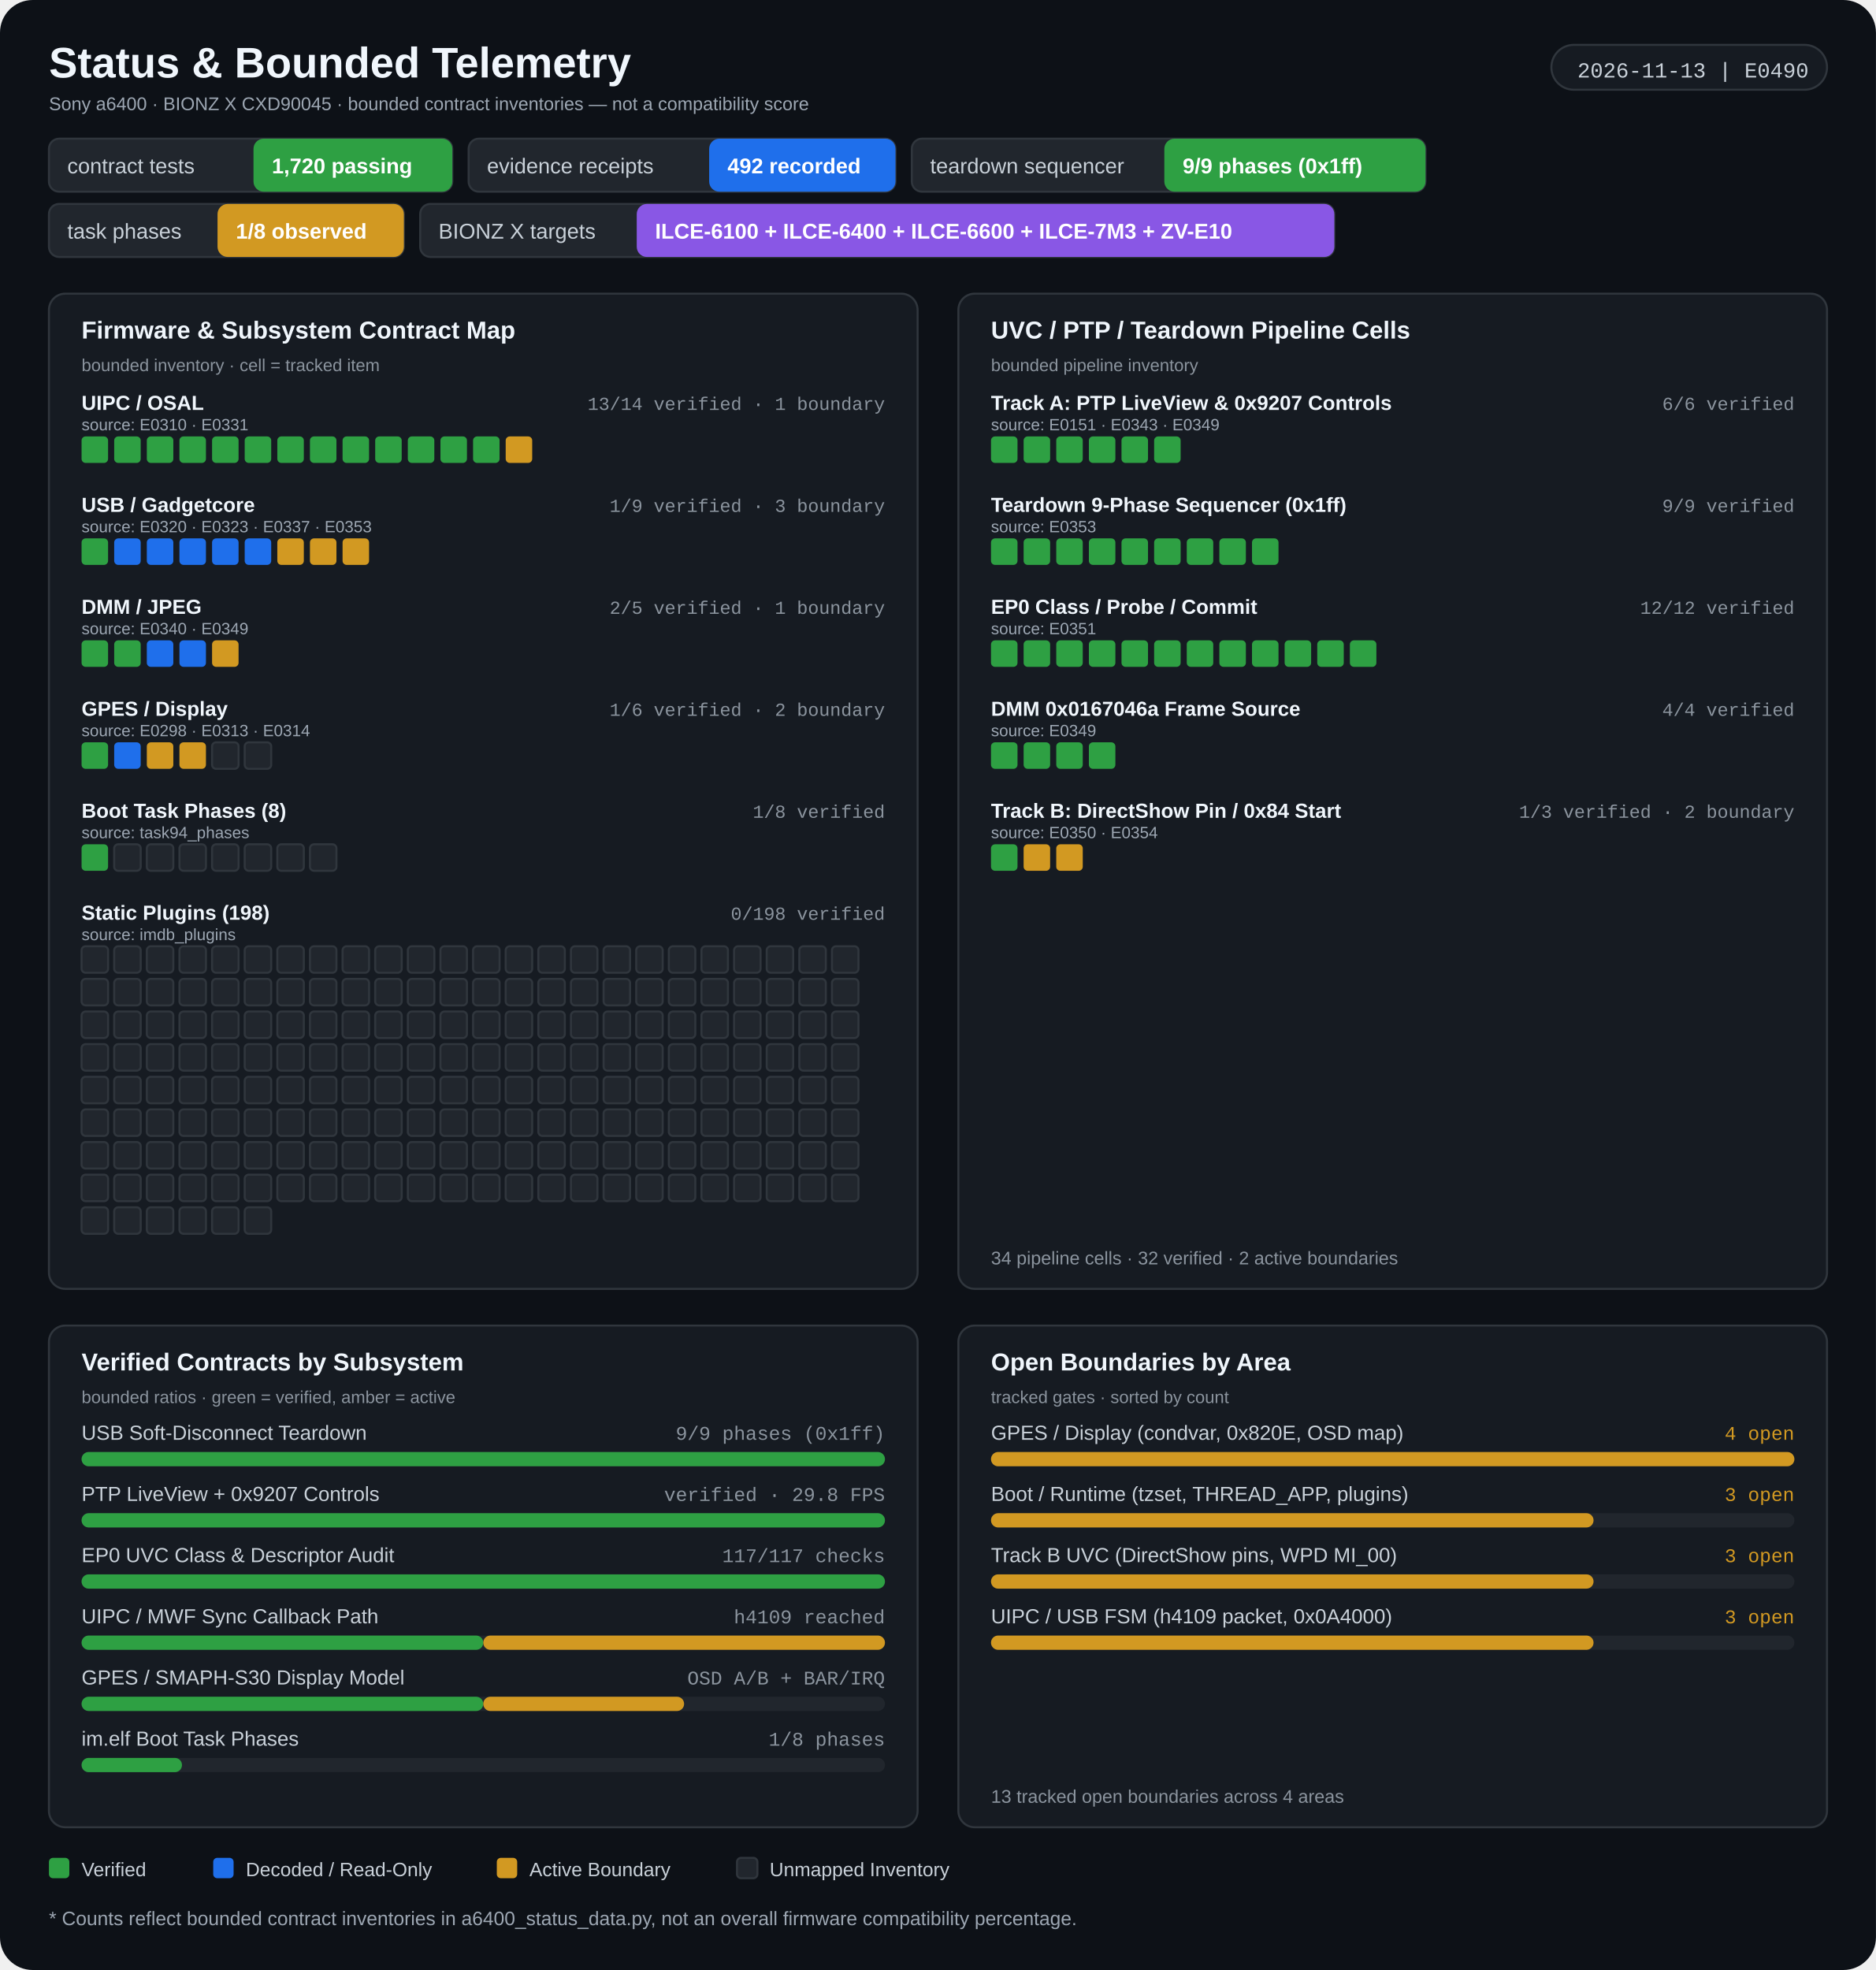
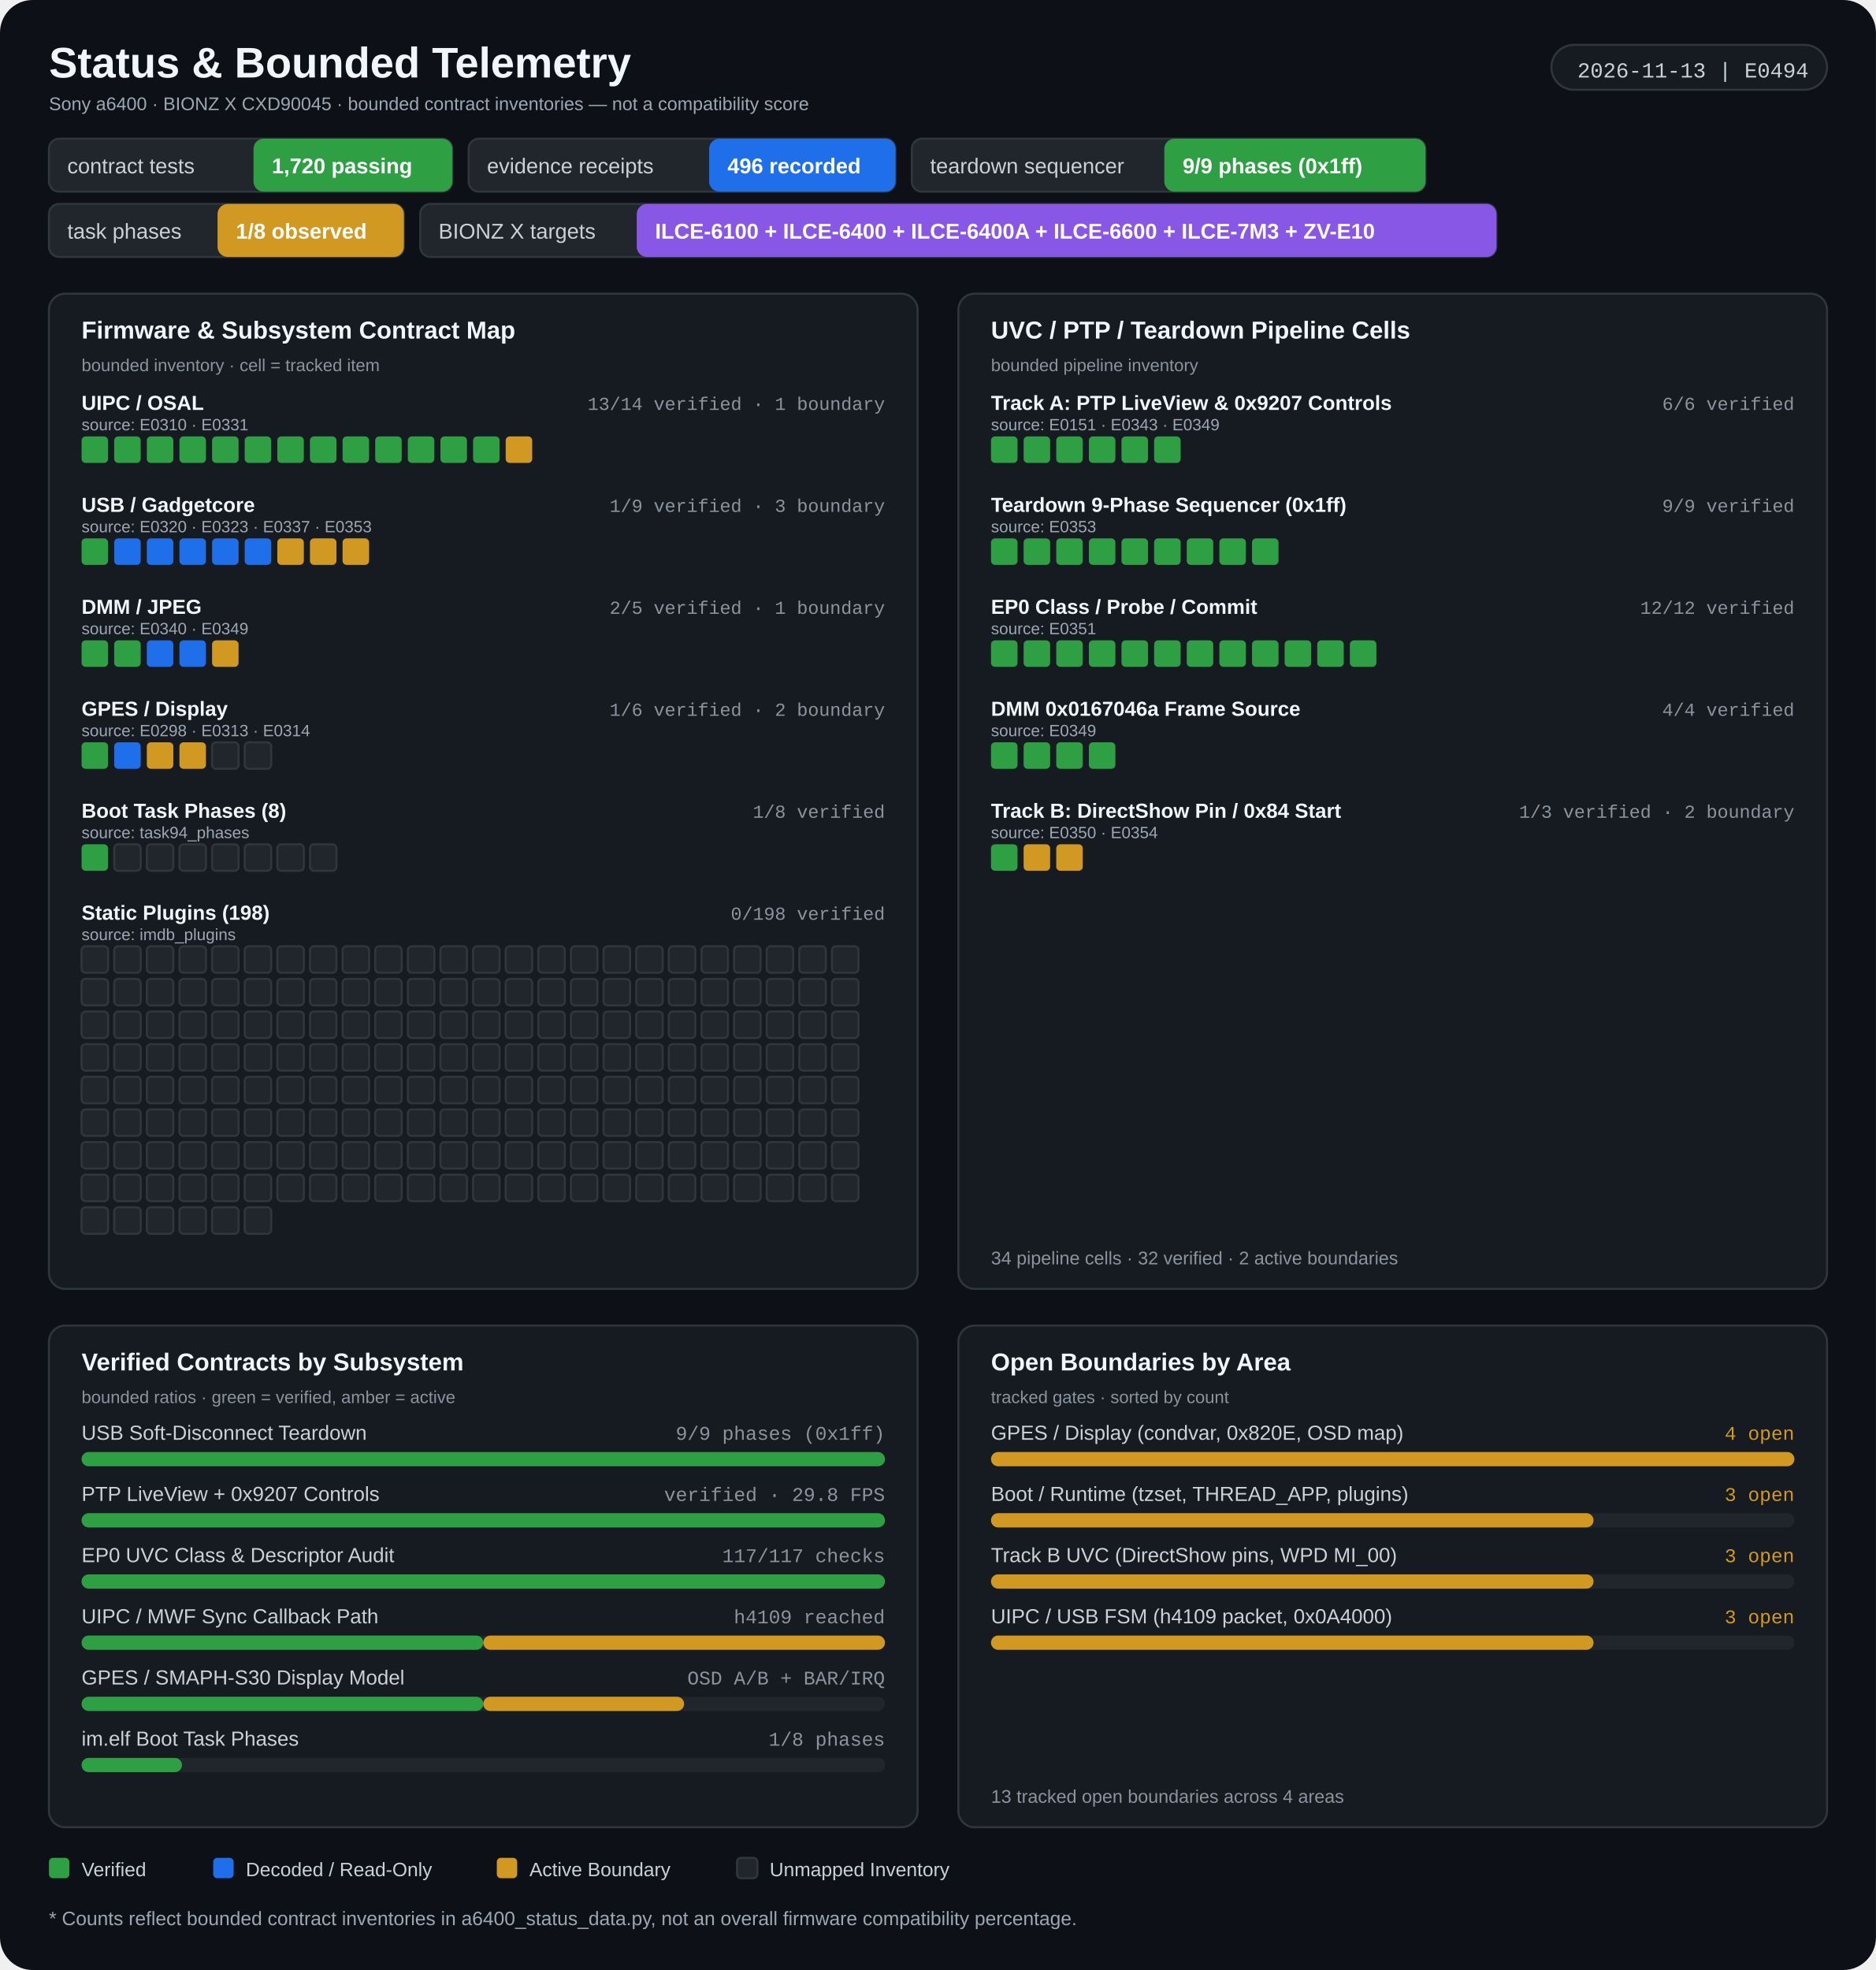
<svg xmlns="http://www.w3.org/2000/svg" width="920" height="966" viewBox="0 0 920 966" role="img" aria-labelledby="title desc">
  <rect width="920" height="966" rx="16" fill="#0d1117" />
  <g>
    <text x="24" y="38" fill="#f0f6fc" font-size="21" font-weight="700" font-family="Segoe UI, Arial, sans-serif" text-anchor="start">Status &amp; Bounded Telemetry</text>
    <text x="24" y="54" fill="#9da7b3" font-size="9" font-weight="400" font-family="Segoe UI, Arial, sans-serif" text-anchor="start">Sony a6400 · BIONZ X CXD90045 · bounded contract inventories — not a compatibility score</text>
    <rect x="760.82" y="22" width="135.18" height="22" rx="11" fill="#161b22" stroke="#30363d" stroke-width="1" />
-     <text x="887" y="38" fill="#c9d1d9" font-size="10.5" font-weight="400" font-family="Consolas, 'Courier New', monospace" text-anchor="end">2026-11-13 | E0490</text>
+     <text x="887" y="38" fill="#c9d1d9" font-size="10.5" font-weight="400" font-family="Consolas, 'Courier New', monospace" text-anchor="end">2026-11-13 | E0494</text>
    <rect x="24" y="68" width="197.818" height="26" rx="5" fill="#21262d" stroke="#30363d" stroke-width="1" />
    <rect x="124.32" y="68" width="97.498" height="26" rx="5" fill="#2ea043" />
    <text x="33" y="85" fill="#c9d1d9" font-size="10.5" font-weight="400" font-family="Segoe UI, Arial, sans-serif" text-anchor="start">contract tests</text>
    <text x="133.32" y="85" fill="#ffffff" font-size="10.5" font-weight="700" font-family="Segoe UI, Arial, sans-serif" text-anchor="start">1,720 passing</text>
    <rect x="229.818" y="68" width="209.342" height="26" rx="5" fill="#21262d" stroke="#30363d" stroke-width="1" />
    <rect x="347.778" y="68" width="91.382" height="26" rx="5" fill="#1f6feb" />
    <text x="238.818" y="85" fill="#c9d1d9" font-size="10.5" font-weight="400" font-family="Segoe UI, Arial, sans-serif" text-anchor="start">evidence receipts</text>
-     <text x="356.778" y="85" fill="#ffffff" font-size="10.5" font-weight="700" font-family="Segoe UI, Arial, sans-serif" text-anchor="start">492 recorded</text>
+     <text x="356.778" y="85" fill="#ffffff" font-size="10.5" font-weight="700" font-family="Segoe UI, Arial, sans-serif" text-anchor="start">496 recorded</text>
    <rect x="447.16" y="68" width="251.914" height="26" rx="5" fill="#21262d" stroke="#30363d" stroke-width="1" />
    <rect x="571" y="68" width="128.074" height="26" rx="5" fill="#2ea043" />
    <text x="456.16" y="85" fill="#c9d1d9" font-size="10.5" font-weight="400" font-family="Segoe UI, Arial, sans-serif" text-anchor="start">teardown sequencer</text>
    <text x="580" y="85" fill="#ffffff" font-size="10.5" font-weight="700" font-family="Segoe UI, Arial, sans-serif" text-anchor="start">9/9 phases (0x1ff)</text>
    <rect x="24" y="100" width="174.062" height="26" rx="5" fill="#21262d" stroke="#30363d" stroke-width="1" />
    <rect x="106.68" y="100" width="91.382" height="26" rx="5" fill="#d29922" />
    <text x="33" y="117" fill="#c9d1d9" font-size="10.5" font-weight="400" font-family="Segoe UI, Arial, sans-serif" text-anchor="start">task phases</text>
    <text x="115.68" y="117" fill="#ffffff" font-size="10.5" font-weight="700" font-family="Segoe UI, Arial, sans-serif" text-anchor="start">1/8 observed</text>
-     <rect x="206.062" y="100" width="448.306" height="26" rx="5" fill="#21262d" stroke="#30363d" stroke-width="1" />
-     <rect x="312.262" y="100" width="342.106" height="26" rx="5" fill="#8957e5" />
+     <rect x="206.062" y="100" width="527.803" height="26" rx="5" fill="#21262d" stroke="#30363d" stroke-width="1" />
+     <rect x="312.262" y="100" width="421.603" height="26" rx="5" fill="#8957e5" />
    <text x="215.062" y="117" fill="#c9d1d9" font-size="10.5" font-weight="400" font-family="Segoe UI, Arial, sans-serif" text-anchor="start">BIONZ X targets</text>
-     <text x="321.262" y="117" fill="#ffffff" font-size="10.5" font-weight="700" font-family="Segoe UI, Arial, sans-serif" text-anchor="start">ILCE-6100 + ILCE-6400 + ILCE-6600 + ILCE-7M3 + ZV-E10</text>
+     <text x="321.262" y="117" fill="#ffffff" font-size="10.5" font-weight="700" font-family="Segoe UI, Arial, sans-serif" text-anchor="start">ILCE-6100 + ILCE-6400 + ILCE-6400A + ILCE-6600 + ILCE-7M3 + ZV-E10</text>
    <rect x="24" y="144" width="426" height="488" rx="8" fill="#161b22" stroke="#30363d" stroke-width="1" />
    <rect x="470" y="144" width="426" height="488" rx="8" fill="#161b22" stroke="#30363d" stroke-width="1" />
    <text x="40" y="166" fill="#f0f6fc" font-size="12" font-weight="700" font-family="Segoe UI, Arial, sans-serif" text-anchor="start">Firmware &amp; Subsystem Contract Map</text>
    <text x="40" y="182" fill="#8b949e" font-size="8.5" font-weight="400" font-family="Segoe UI, Arial, sans-serif" text-anchor="start">bounded inventory · cell = tracked item</text>
    <text x="486" y="166" fill="#f0f6fc" font-size="12" font-weight="700" font-family="Segoe UI, Arial, sans-serif" text-anchor="start">UVC / PTP / Teardown Pipeline Cells</text>
    <text x="486" y="182" fill="#8b949e" font-size="8.5" font-weight="400" font-family="Segoe UI, Arial, sans-serif" text-anchor="start">bounded pipeline inventory</text>
    <text x="40" y="201" fill="#f0f6fc" font-size="10" font-weight="600" font-family="Segoe UI, Arial, sans-serif" text-anchor="start">UIPC / OSAL</text>
    <text x="434" y="201" fill="#8b949e" font-size="9" font-weight="400" font-family="Consolas, 'Courier New', monospace" text-anchor="end">13/14 verified · 1 boundary</text>
    <text x="40" y="211" fill="#9da7b3" font-size="8" font-weight="400" font-family="Segoe UI, Arial, sans-serif" text-anchor="start">source: E0310 · E0331</text>
    <rect x="40" y="214" width="13" height="13" rx="2" fill="#2ea043" />
    <rect x="56" y="214" width="13" height="13" rx="2" fill="#2ea043" />
    <rect x="72" y="214" width="13" height="13" rx="2" fill="#2ea043" />
    <rect x="88" y="214" width="13" height="13" rx="2" fill="#2ea043" />
    <rect x="104" y="214" width="13" height="13" rx="2" fill="#2ea043" />
    <rect x="120" y="214" width="13" height="13" rx="2" fill="#2ea043" />
    <rect x="136" y="214" width="13" height="13" rx="2" fill="#2ea043" />
    <rect x="152" y="214" width="13" height="13" rx="2" fill="#2ea043" />
    <rect x="168" y="214" width="13" height="13" rx="2" fill="#2ea043" />
    <rect x="184" y="214" width="13" height="13" rx="2" fill="#2ea043" />
    <rect x="200" y="214" width="13" height="13" rx="2" fill="#2ea043" />
    <rect x="216" y="214" width="13" height="13" rx="2" fill="#2ea043" />
    <rect x="232" y="214" width="13" height="13" rx="2" fill="#2ea043" />
    <rect x="248" y="214" width="13" height="13" rx="2" fill="#d29922" />
    <text x="40" y="251" fill="#f0f6fc" font-size="10" font-weight="600" font-family="Segoe UI, Arial, sans-serif" text-anchor="start">USB / Gadgetcore</text>
    <text x="434" y="251" fill="#8b949e" font-size="9" font-weight="400" font-family="Consolas, 'Courier New', monospace" text-anchor="end">1/9 verified · 3 boundary</text>
    <text x="40" y="261" fill="#9da7b3" font-size="8" font-weight="400" font-family="Segoe UI, Arial, sans-serif" text-anchor="start">source: E0320 · E0323 · E0337 · E0353</text>
    <rect x="40" y="264" width="13" height="13" rx="2" fill="#2ea043" />
    <rect x="56" y="264" width="13" height="13" rx="2" fill="#1f6feb" />
    <rect x="72" y="264" width="13" height="13" rx="2" fill="#1f6feb" />
    <rect x="88" y="264" width="13" height="13" rx="2" fill="#1f6feb" />
    <rect x="104" y="264" width="13" height="13" rx="2" fill="#1f6feb" />
    <rect x="120" y="264" width="13" height="13" rx="2" fill="#1f6feb" />
    <rect x="136" y="264" width="13" height="13" rx="2" fill="#d29922" />
    <rect x="152" y="264" width="13" height="13" rx="2" fill="#d29922" />
    <rect x="168" y="264" width="13" height="13" rx="2" fill="#d29922" />
    <text x="40" y="301" fill="#f0f6fc" font-size="10" font-weight="600" font-family="Segoe UI, Arial, sans-serif" text-anchor="start">DMM / JPEG</text>
    <text x="434" y="301" fill="#8b949e" font-size="9" font-weight="400" font-family="Consolas, 'Courier New', monospace" text-anchor="end">2/5 verified · 1 boundary</text>
    <text x="40" y="311" fill="#9da7b3" font-size="8" font-weight="400" font-family="Segoe UI, Arial, sans-serif" text-anchor="start">source: E0340 · E0349</text>
    <rect x="40" y="314" width="13" height="13" rx="2" fill="#2ea043" />
    <rect x="56" y="314" width="13" height="13" rx="2" fill="#2ea043" />
    <rect x="72" y="314" width="13" height="13" rx="2" fill="#1f6feb" />
    <rect x="88" y="314" width="13" height="13" rx="2" fill="#1f6feb" />
    <rect x="104" y="314" width="13" height="13" rx="2" fill="#d29922" />
    <text x="40" y="351" fill="#f0f6fc" font-size="10" font-weight="600" font-family="Segoe UI, Arial, sans-serif" text-anchor="start">GPES / Display</text>
    <text x="434" y="351" fill="#8b949e" font-size="9" font-weight="400" font-family="Consolas, 'Courier New', monospace" text-anchor="end">1/6 verified · 2 boundary</text>
    <text x="40" y="361" fill="#9da7b3" font-size="8" font-weight="400" font-family="Segoe UI, Arial, sans-serif" text-anchor="start">source: E0298 · E0313 · E0314</text>
    <rect x="40" y="364" width="13" height="13" rx="2" fill="#2ea043" />
    <rect x="56" y="364" width="13" height="13" rx="2" fill="#1f6feb" />
    <rect x="72" y="364" width="13" height="13" rx="2" fill="#d29922" />
    <rect x="88" y="364" width="13" height="13" rx="2" fill="#d29922" />
    <rect x="104" y="364" width="13" height="13" rx="2" fill="#21262d" stroke="#30363d" stroke-width="1" />
    <rect x="120" y="364" width="13" height="13" rx="2" fill="#21262d" stroke="#30363d" stroke-width="1" />
    <text x="40" y="401" fill="#f0f6fc" font-size="10" font-weight="600" font-family="Segoe UI, Arial, sans-serif" text-anchor="start">Boot Task Phases (8)</text>
    <text x="434" y="401" fill="#8b949e" font-size="9" font-weight="400" font-family="Consolas, 'Courier New', monospace" text-anchor="end">1/8 verified</text>
    <text x="40" y="411" fill="#9da7b3" font-size="8" font-weight="400" font-family="Segoe UI, Arial, sans-serif" text-anchor="start">source: task94_phases</text>
    <rect x="40" y="414" width="13" height="13" rx="2" fill="#2ea043" />
    <rect x="56" y="414" width="13" height="13" rx="2" fill="#21262d" stroke="#30363d" stroke-width="1" />
    <rect x="72" y="414" width="13" height="13" rx="2" fill="#21262d" stroke="#30363d" stroke-width="1" />
    <rect x="88" y="414" width="13" height="13" rx="2" fill="#21262d" stroke="#30363d" stroke-width="1" />
    <rect x="104" y="414" width="13" height="13" rx="2" fill="#21262d" stroke="#30363d" stroke-width="1" />
    <rect x="120" y="414" width="13" height="13" rx="2" fill="#21262d" stroke="#30363d" stroke-width="1" />
    <rect x="136" y="414" width="13" height="13" rx="2" fill="#21262d" stroke="#30363d" stroke-width="1" />
    <rect x="152" y="414" width="13" height="13" rx="2" fill="#21262d" stroke="#30363d" stroke-width="1" />
    <text x="40" y="451" fill="#f0f6fc" font-size="10" font-weight="600" font-family="Segoe UI, Arial, sans-serif" text-anchor="start">Static Plugins (198)</text>
    <text x="434" y="451" fill="#8b949e" font-size="9" font-weight="400" font-family="Consolas, 'Courier New', monospace" text-anchor="end">0/198 verified</text>
    <text x="40" y="461" fill="#9da7b3" font-size="8" font-weight="400" font-family="Segoe UI, Arial, sans-serif" text-anchor="start">source: imdb_plugins</text>
    <rect x="40" y="464" width="13" height="13" rx="2" fill="#21262d" stroke="#30363d" stroke-width="1" />
    <rect x="56" y="464" width="13" height="13" rx="2" fill="#21262d" stroke="#30363d" stroke-width="1" />
    <rect x="72" y="464" width="13" height="13" rx="2" fill="#21262d" stroke="#30363d" stroke-width="1" />
    <rect x="88" y="464" width="13" height="13" rx="2" fill="#21262d" stroke="#30363d" stroke-width="1" />
    <rect x="104" y="464" width="13" height="13" rx="2" fill="#21262d" stroke="#30363d" stroke-width="1" />
    <rect x="120" y="464" width="13" height="13" rx="2" fill="#21262d" stroke="#30363d" stroke-width="1" />
    <rect x="136" y="464" width="13" height="13" rx="2" fill="#21262d" stroke="#30363d" stroke-width="1" />
    <rect x="152" y="464" width="13" height="13" rx="2" fill="#21262d" stroke="#30363d" stroke-width="1" />
    <rect x="168" y="464" width="13" height="13" rx="2" fill="#21262d" stroke="#30363d" stroke-width="1" />
    <rect x="184" y="464" width="13" height="13" rx="2" fill="#21262d" stroke="#30363d" stroke-width="1" />
    <rect x="200" y="464" width="13" height="13" rx="2" fill="#21262d" stroke="#30363d" stroke-width="1" />
    <rect x="216" y="464" width="13" height="13" rx="2" fill="#21262d" stroke="#30363d" stroke-width="1" />
    <rect x="232" y="464" width="13" height="13" rx="2" fill="#21262d" stroke="#30363d" stroke-width="1" />
    <rect x="248" y="464" width="13" height="13" rx="2" fill="#21262d" stroke="#30363d" stroke-width="1" />
    <rect x="264" y="464" width="13" height="13" rx="2" fill="#21262d" stroke="#30363d" stroke-width="1" />
    <rect x="280" y="464" width="13" height="13" rx="2" fill="#21262d" stroke="#30363d" stroke-width="1" />
    <rect x="296" y="464" width="13" height="13" rx="2" fill="#21262d" stroke="#30363d" stroke-width="1" />
    <rect x="312" y="464" width="13" height="13" rx="2" fill="#21262d" stroke="#30363d" stroke-width="1" />
    <rect x="328" y="464" width="13" height="13" rx="2" fill="#21262d" stroke="#30363d" stroke-width="1" />
    <rect x="344" y="464" width="13" height="13" rx="2" fill="#21262d" stroke="#30363d" stroke-width="1" />
    <rect x="360" y="464" width="13" height="13" rx="2" fill="#21262d" stroke="#30363d" stroke-width="1" />
    <rect x="376" y="464" width="13" height="13" rx="2" fill="#21262d" stroke="#30363d" stroke-width="1" />
    <rect x="392" y="464" width="13" height="13" rx="2" fill="#21262d" stroke="#30363d" stroke-width="1" />
    <rect x="408" y="464" width="13" height="13" rx="2" fill="#21262d" stroke="#30363d" stroke-width="1" />
    <rect x="40" y="480" width="13" height="13" rx="2" fill="#21262d" stroke="#30363d" stroke-width="1" />
    <rect x="56" y="480" width="13" height="13" rx="2" fill="#21262d" stroke="#30363d" stroke-width="1" />
    <rect x="72" y="480" width="13" height="13" rx="2" fill="#21262d" stroke="#30363d" stroke-width="1" />
    <rect x="88" y="480" width="13" height="13" rx="2" fill="#21262d" stroke="#30363d" stroke-width="1" />
    <rect x="104" y="480" width="13" height="13" rx="2" fill="#21262d" stroke="#30363d" stroke-width="1" />
    <rect x="120" y="480" width="13" height="13" rx="2" fill="#21262d" stroke="#30363d" stroke-width="1" />
    <rect x="136" y="480" width="13" height="13" rx="2" fill="#21262d" stroke="#30363d" stroke-width="1" />
    <rect x="152" y="480" width="13" height="13" rx="2" fill="#21262d" stroke="#30363d" stroke-width="1" />
    <rect x="168" y="480" width="13" height="13" rx="2" fill="#21262d" stroke="#30363d" stroke-width="1" />
    <rect x="184" y="480" width="13" height="13" rx="2" fill="#21262d" stroke="#30363d" stroke-width="1" />
    <rect x="200" y="480" width="13" height="13" rx="2" fill="#21262d" stroke="#30363d" stroke-width="1" />
    <rect x="216" y="480" width="13" height="13" rx="2" fill="#21262d" stroke="#30363d" stroke-width="1" />
    <rect x="232" y="480" width="13" height="13" rx="2" fill="#21262d" stroke="#30363d" stroke-width="1" />
    <rect x="248" y="480" width="13" height="13" rx="2" fill="#21262d" stroke="#30363d" stroke-width="1" />
    <rect x="264" y="480" width="13" height="13" rx="2" fill="#21262d" stroke="#30363d" stroke-width="1" />
    <rect x="280" y="480" width="13" height="13" rx="2" fill="#21262d" stroke="#30363d" stroke-width="1" />
    <rect x="296" y="480" width="13" height="13" rx="2" fill="#21262d" stroke="#30363d" stroke-width="1" />
    <rect x="312" y="480" width="13" height="13" rx="2" fill="#21262d" stroke="#30363d" stroke-width="1" />
    <rect x="328" y="480" width="13" height="13" rx="2" fill="#21262d" stroke="#30363d" stroke-width="1" />
    <rect x="344" y="480" width="13" height="13" rx="2" fill="#21262d" stroke="#30363d" stroke-width="1" />
    <rect x="360" y="480" width="13" height="13" rx="2" fill="#21262d" stroke="#30363d" stroke-width="1" />
    <rect x="376" y="480" width="13" height="13" rx="2" fill="#21262d" stroke="#30363d" stroke-width="1" />
    <rect x="392" y="480" width="13" height="13" rx="2" fill="#21262d" stroke="#30363d" stroke-width="1" />
    <rect x="408" y="480" width="13" height="13" rx="2" fill="#21262d" stroke="#30363d" stroke-width="1" />
    <rect x="40" y="496" width="13" height="13" rx="2" fill="#21262d" stroke="#30363d" stroke-width="1" />
    <rect x="56" y="496" width="13" height="13" rx="2" fill="#21262d" stroke="#30363d" stroke-width="1" />
    <rect x="72" y="496" width="13" height="13" rx="2" fill="#21262d" stroke="#30363d" stroke-width="1" />
    <rect x="88" y="496" width="13" height="13" rx="2" fill="#21262d" stroke="#30363d" stroke-width="1" />
    <rect x="104" y="496" width="13" height="13" rx="2" fill="#21262d" stroke="#30363d" stroke-width="1" />
    <rect x="120" y="496" width="13" height="13" rx="2" fill="#21262d" stroke="#30363d" stroke-width="1" />
    <rect x="136" y="496" width="13" height="13" rx="2" fill="#21262d" stroke="#30363d" stroke-width="1" />
    <rect x="152" y="496" width="13" height="13" rx="2" fill="#21262d" stroke="#30363d" stroke-width="1" />
    <rect x="168" y="496" width="13" height="13" rx="2" fill="#21262d" stroke="#30363d" stroke-width="1" />
    <rect x="184" y="496" width="13" height="13" rx="2" fill="#21262d" stroke="#30363d" stroke-width="1" />
    <rect x="200" y="496" width="13" height="13" rx="2" fill="#21262d" stroke="#30363d" stroke-width="1" />
    <rect x="216" y="496" width="13" height="13" rx="2" fill="#21262d" stroke="#30363d" stroke-width="1" />
    <rect x="232" y="496" width="13" height="13" rx="2" fill="#21262d" stroke="#30363d" stroke-width="1" />
    <rect x="248" y="496" width="13" height="13" rx="2" fill="#21262d" stroke="#30363d" stroke-width="1" />
    <rect x="264" y="496" width="13" height="13" rx="2" fill="#21262d" stroke="#30363d" stroke-width="1" />
    <rect x="280" y="496" width="13" height="13" rx="2" fill="#21262d" stroke="#30363d" stroke-width="1" />
    <rect x="296" y="496" width="13" height="13" rx="2" fill="#21262d" stroke="#30363d" stroke-width="1" />
    <rect x="312" y="496" width="13" height="13" rx="2" fill="#21262d" stroke="#30363d" stroke-width="1" />
    <rect x="328" y="496" width="13" height="13" rx="2" fill="#21262d" stroke="#30363d" stroke-width="1" />
    <rect x="344" y="496" width="13" height="13" rx="2" fill="#21262d" stroke="#30363d" stroke-width="1" />
    <rect x="360" y="496" width="13" height="13" rx="2" fill="#21262d" stroke="#30363d" stroke-width="1" />
    <rect x="376" y="496" width="13" height="13" rx="2" fill="#21262d" stroke="#30363d" stroke-width="1" />
    <rect x="392" y="496" width="13" height="13" rx="2" fill="#21262d" stroke="#30363d" stroke-width="1" />
    <rect x="408" y="496" width="13" height="13" rx="2" fill="#21262d" stroke="#30363d" stroke-width="1" />
    <rect x="40" y="512" width="13" height="13" rx="2" fill="#21262d" stroke="#30363d" stroke-width="1" />
    <rect x="56" y="512" width="13" height="13" rx="2" fill="#21262d" stroke="#30363d" stroke-width="1" />
    <rect x="72" y="512" width="13" height="13" rx="2" fill="#21262d" stroke="#30363d" stroke-width="1" />
    <rect x="88" y="512" width="13" height="13" rx="2" fill="#21262d" stroke="#30363d" stroke-width="1" />
    <rect x="104" y="512" width="13" height="13" rx="2" fill="#21262d" stroke="#30363d" stroke-width="1" />
    <rect x="120" y="512" width="13" height="13" rx="2" fill="#21262d" stroke="#30363d" stroke-width="1" />
    <rect x="136" y="512" width="13" height="13" rx="2" fill="#21262d" stroke="#30363d" stroke-width="1" />
    <rect x="152" y="512" width="13" height="13" rx="2" fill="#21262d" stroke="#30363d" stroke-width="1" />
    <rect x="168" y="512" width="13" height="13" rx="2" fill="#21262d" stroke="#30363d" stroke-width="1" />
    <rect x="184" y="512" width="13" height="13" rx="2" fill="#21262d" stroke="#30363d" stroke-width="1" />
    <rect x="200" y="512" width="13" height="13" rx="2" fill="#21262d" stroke="#30363d" stroke-width="1" />
    <rect x="216" y="512" width="13" height="13" rx="2" fill="#21262d" stroke="#30363d" stroke-width="1" />
    <rect x="232" y="512" width="13" height="13" rx="2" fill="#21262d" stroke="#30363d" stroke-width="1" />
    <rect x="248" y="512" width="13" height="13" rx="2" fill="#21262d" stroke="#30363d" stroke-width="1" />
    <rect x="264" y="512" width="13" height="13" rx="2" fill="#21262d" stroke="#30363d" stroke-width="1" />
    <rect x="280" y="512" width="13" height="13" rx="2" fill="#21262d" stroke="#30363d" stroke-width="1" />
    <rect x="296" y="512" width="13" height="13" rx="2" fill="#21262d" stroke="#30363d" stroke-width="1" />
    <rect x="312" y="512" width="13" height="13" rx="2" fill="#21262d" stroke="#30363d" stroke-width="1" />
    <rect x="328" y="512" width="13" height="13" rx="2" fill="#21262d" stroke="#30363d" stroke-width="1" />
    <rect x="344" y="512" width="13" height="13" rx="2" fill="#21262d" stroke="#30363d" stroke-width="1" />
    <rect x="360" y="512" width="13" height="13" rx="2" fill="#21262d" stroke="#30363d" stroke-width="1" />
    <rect x="376" y="512" width="13" height="13" rx="2" fill="#21262d" stroke="#30363d" stroke-width="1" />
    <rect x="392" y="512" width="13" height="13" rx="2" fill="#21262d" stroke="#30363d" stroke-width="1" />
    <rect x="408" y="512" width="13" height="13" rx="2" fill="#21262d" stroke="#30363d" stroke-width="1" />
    <rect x="40" y="528" width="13" height="13" rx="2" fill="#21262d" stroke="#30363d" stroke-width="1" />
    <rect x="56" y="528" width="13" height="13" rx="2" fill="#21262d" stroke="#30363d" stroke-width="1" />
    <rect x="72" y="528" width="13" height="13" rx="2" fill="#21262d" stroke="#30363d" stroke-width="1" />
    <rect x="88" y="528" width="13" height="13" rx="2" fill="#21262d" stroke="#30363d" stroke-width="1" />
    <rect x="104" y="528" width="13" height="13" rx="2" fill="#21262d" stroke="#30363d" stroke-width="1" />
    <rect x="120" y="528" width="13" height="13" rx="2" fill="#21262d" stroke="#30363d" stroke-width="1" />
    <rect x="136" y="528" width="13" height="13" rx="2" fill="#21262d" stroke="#30363d" stroke-width="1" />
    <rect x="152" y="528" width="13" height="13" rx="2" fill="#21262d" stroke="#30363d" stroke-width="1" />
    <rect x="168" y="528" width="13" height="13" rx="2" fill="#21262d" stroke="#30363d" stroke-width="1" />
    <rect x="184" y="528" width="13" height="13" rx="2" fill="#21262d" stroke="#30363d" stroke-width="1" />
    <rect x="200" y="528" width="13" height="13" rx="2" fill="#21262d" stroke="#30363d" stroke-width="1" />
    <rect x="216" y="528" width="13" height="13" rx="2" fill="#21262d" stroke="#30363d" stroke-width="1" />
    <rect x="232" y="528" width="13" height="13" rx="2" fill="#21262d" stroke="#30363d" stroke-width="1" />
    <rect x="248" y="528" width="13" height="13" rx="2" fill="#21262d" stroke="#30363d" stroke-width="1" />
    <rect x="264" y="528" width="13" height="13" rx="2" fill="#21262d" stroke="#30363d" stroke-width="1" />
    <rect x="280" y="528" width="13" height="13" rx="2" fill="#21262d" stroke="#30363d" stroke-width="1" />
    <rect x="296" y="528" width="13" height="13" rx="2" fill="#21262d" stroke="#30363d" stroke-width="1" />
    <rect x="312" y="528" width="13" height="13" rx="2" fill="#21262d" stroke="#30363d" stroke-width="1" />
    <rect x="328" y="528" width="13" height="13" rx="2" fill="#21262d" stroke="#30363d" stroke-width="1" />
    <rect x="344" y="528" width="13" height="13" rx="2" fill="#21262d" stroke="#30363d" stroke-width="1" />
    <rect x="360" y="528" width="13" height="13" rx="2" fill="#21262d" stroke="#30363d" stroke-width="1" />
    <rect x="376" y="528" width="13" height="13" rx="2" fill="#21262d" stroke="#30363d" stroke-width="1" />
    <rect x="392" y="528" width="13" height="13" rx="2" fill="#21262d" stroke="#30363d" stroke-width="1" />
    <rect x="408" y="528" width="13" height="13" rx="2" fill="#21262d" stroke="#30363d" stroke-width="1" />
    <rect x="40" y="544" width="13" height="13" rx="2" fill="#21262d" stroke="#30363d" stroke-width="1" />
    <rect x="56" y="544" width="13" height="13" rx="2" fill="#21262d" stroke="#30363d" stroke-width="1" />
    <rect x="72" y="544" width="13" height="13" rx="2" fill="#21262d" stroke="#30363d" stroke-width="1" />
    <rect x="88" y="544" width="13" height="13" rx="2" fill="#21262d" stroke="#30363d" stroke-width="1" />
    <rect x="104" y="544" width="13" height="13" rx="2" fill="#21262d" stroke="#30363d" stroke-width="1" />
    <rect x="120" y="544" width="13" height="13" rx="2" fill="#21262d" stroke="#30363d" stroke-width="1" />
    <rect x="136" y="544" width="13" height="13" rx="2" fill="#21262d" stroke="#30363d" stroke-width="1" />
    <rect x="152" y="544" width="13" height="13" rx="2" fill="#21262d" stroke="#30363d" stroke-width="1" />
    <rect x="168" y="544" width="13" height="13" rx="2" fill="#21262d" stroke="#30363d" stroke-width="1" />
    <rect x="184" y="544" width="13" height="13" rx="2" fill="#21262d" stroke="#30363d" stroke-width="1" />
    <rect x="200" y="544" width="13" height="13" rx="2" fill="#21262d" stroke="#30363d" stroke-width="1" />
    <rect x="216" y="544" width="13" height="13" rx="2" fill="#21262d" stroke="#30363d" stroke-width="1" />
    <rect x="232" y="544" width="13" height="13" rx="2" fill="#21262d" stroke="#30363d" stroke-width="1" />
    <rect x="248" y="544" width="13" height="13" rx="2" fill="#21262d" stroke="#30363d" stroke-width="1" />
    <rect x="264" y="544" width="13" height="13" rx="2" fill="#21262d" stroke="#30363d" stroke-width="1" />
    <rect x="280" y="544" width="13" height="13" rx="2" fill="#21262d" stroke="#30363d" stroke-width="1" />
    <rect x="296" y="544" width="13" height="13" rx="2" fill="#21262d" stroke="#30363d" stroke-width="1" />
    <rect x="312" y="544" width="13" height="13" rx="2" fill="#21262d" stroke="#30363d" stroke-width="1" />
    <rect x="328" y="544" width="13" height="13" rx="2" fill="#21262d" stroke="#30363d" stroke-width="1" />
    <rect x="344" y="544" width="13" height="13" rx="2" fill="#21262d" stroke="#30363d" stroke-width="1" />
    <rect x="360" y="544" width="13" height="13" rx="2" fill="#21262d" stroke="#30363d" stroke-width="1" />
    <rect x="376" y="544" width="13" height="13" rx="2" fill="#21262d" stroke="#30363d" stroke-width="1" />
    <rect x="392" y="544" width="13" height="13" rx="2" fill="#21262d" stroke="#30363d" stroke-width="1" />
    <rect x="408" y="544" width="13" height="13" rx="2" fill="#21262d" stroke="#30363d" stroke-width="1" />
    <rect x="40" y="560" width="13" height="13" rx="2" fill="#21262d" stroke="#30363d" stroke-width="1" />
    <rect x="56" y="560" width="13" height="13" rx="2" fill="#21262d" stroke="#30363d" stroke-width="1" />
    <rect x="72" y="560" width="13" height="13" rx="2" fill="#21262d" stroke="#30363d" stroke-width="1" />
    <rect x="88" y="560" width="13" height="13" rx="2" fill="#21262d" stroke="#30363d" stroke-width="1" />
    <rect x="104" y="560" width="13" height="13" rx="2" fill="#21262d" stroke="#30363d" stroke-width="1" />
    <rect x="120" y="560" width="13" height="13" rx="2" fill="#21262d" stroke="#30363d" stroke-width="1" />
    <rect x="136" y="560" width="13" height="13" rx="2" fill="#21262d" stroke="#30363d" stroke-width="1" />
    <rect x="152" y="560" width="13" height="13" rx="2" fill="#21262d" stroke="#30363d" stroke-width="1" />
    <rect x="168" y="560" width="13" height="13" rx="2" fill="#21262d" stroke="#30363d" stroke-width="1" />
    <rect x="184" y="560" width="13" height="13" rx="2" fill="#21262d" stroke="#30363d" stroke-width="1" />
    <rect x="200" y="560" width="13" height="13" rx="2" fill="#21262d" stroke="#30363d" stroke-width="1" />
    <rect x="216" y="560" width="13" height="13" rx="2" fill="#21262d" stroke="#30363d" stroke-width="1" />
    <rect x="232" y="560" width="13" height="13" rx="2" fill="#21262d" stroke="#30363d" stroke-width="1" />
    <rect x="248" y="560" width="13" height="13" rx="2" fill="#21262d" stroke="#30363d" stroke-width="1" />
    <rect x="264" y="560" width="13" height="13" rx="2" fill="#21262d" stroke="#30363d" stroke-width="1" />
    <rect x="280" y="560" width="13" height="13" rx="2" fill="#21262d" stroke="#30363d" stroke-width="1" />
    <rect x="296" y="560" width="13" height="13" rx="2" fill="#21262d" stroke="#30363d" stroke-width="1" />
    <rect x="312" y="560" width="13" height="13" rx="2" fill="#21262d" stroke="#30363d" stroke-width="1" />
    <rect x="328" y="560" width="13" height="13" rx="2" fill="#21262d" stroke="#30363d" stroke-width="1" />
    <rect x="344" y="560" width="13" height="13" rx="2" fill="#21262d" stroke="#30363d" stroke-width="1" />
    <rect x="360" y="560" width="13" height="13" rx="2" fill="#21262d" stroke="#30363d" stroke-width="1" />
    <rect x="376" y="560" width="13" height="13" rx="2" fill="#21262d" stroke="#30363d" stroke-width="1" />
    <rect x="392" y="560" width="13" height="13" rx="2" fill="#21262d" stroke="#30363d" stroke-width="1" />
    <rect x="408" y="560" width="13" height="13" rx="2" fill="#21262d" stroke="#30363d" stroke-width="1" />
    <rect x="40" y="576" width="13" height="13" rx="2" fill="#21262d" stroke="#30363d" stroke-width="1" />
    <rect x="56" y="576" width="13" height="13" rx="2" fill="#21262d" stroke="#30363d" stroke-width="1" />
    <rect x="72" y="576" width="13" height="13" rx="2" fill="#21262d" stroke="#30363d" stroke-width="1" />
    <rect x="88" y="576" width="13" height="13" rx="2" fill="#21262d" stroke="#30363d" stroke-width="1" />
    <rect x="104" y="576" width="13" height="13" rx="2" fill="#21262d" stroke="#30363d" stroke-width="1" />
    <rect x="120" y="576" width="13" height="13" rx="2" fill="#21262d" stroke="#30363d" stroke-width="1" />
    <rect x="136" y="576" width="13" height="13" rx="2" fill="#21262d" stroke="#30363d" stroke-width="1" />
    <rect x="152" y="576" width="13" height="13" rx="2" fill="#21262d" stroke="#30363d" stroke-width="1" />
    <rect x="168" y="576" width="13" height="13" rx="2" fill="#21262d" stroke="#30363d" stroke-width="1" />
    <rect x="184" y="576" width="13" height="13" rx="2" fill="#21262d" stroke="#30363d" stroke-width="1" />
    <rect x="200" y="576" width="13" height="13" rx="2" fill="#21262d" stroke="#30363d" stroke-width="1" />
    <rect x="216" y="576" width="13" height="13" rx="2" fill="#21262d" stroke="#30363d" stroke-width="1" />
    <rect x="232" y="576" width="13" height="13" rx="2" fill="#21262d" stroke="#30363d" stroke-width="1" />
    <rect x="248" y="576" width="13" height="13" rx="2" fill="#21262d" stroke="#30363d" stroke-width="1" />
    <rect x="264" y="576" width="13" height="13" rx="2" fill="#21262d" stroke="#30363d" stroke-width="1" />
    <rect x="280" y="576" width="13" height="13" rx="2" fill="#21262d" stroke="#30363d" stroke-width="1" />
    <rect x="296" y="576" width="13" height="13" rx="2" fill="#21262d" stroke="#30363d" stroke-width="1" />
    <rect x="312" y="576" width="13" height="13" rx="2" fill="#21262d" stroke="#30363d" stroke-width="1" />
    <rect x="328" y="576" width="13" height="13" rx="2" fill="#21262d" stroke="#30363d" stroke-width="1" />
    <rect x="344" y="576" width="13" height="13" rx="2" fill="#21262d" stroke="#30363d" stroke-width="1" />
    <rect x="360" y="576" width="13" height="13" rx="2" fill="#21262d" stroke="#30363d" stroke-width="1" />
    <rect x="376" y="576" width="13" height="13" rx="2" fill="#21262d" stroke="#30363d" stroke-width="1" />
    <rect x="392" y="576" width="13" height="13" rx="2" fill="#21262d" stroke="#30363d" stroke-width="1" />
    <rect x="408" y="576" width="13" height="13" rx="2" fill="#21262d" stroke="#30363d" stroke-width="1" />
    <rect x="40" y="592" width="13" height="13" rx="2" fill="#21262d" stroke="#30363d" stroke-width="1" />
    <rect x="56" y="592" width="13" height="13" rx="2" fill="#21262d" stroke="#30363d" stroke-width="1" />
    <rect x="72" y="592" width="13" height="13" rx="2" fill="#21262d" stroke="#30363d" stroke-width="1" />
    <rect x="88" y="592" width="13" height="13" rx="2" fill="#21262d" stroke="#30363d" stroke-width="1" />
    <rect x="104" y="592" width="13" height="13" rx="2" fill="#21262d" stroke="#30363d" stroke-width="1" />
    <rect x="120" y="592" width="13" height="13" rx="2" fill="#21262d" stroke="#30363d" stroke-width="1" />
    <text x="486" y="201" fill="#f0f6fc" font-size="10" font-weight="600" font-family="Segoe UI, Arial, sans-serif" text-anchor="start">Track A: PTP LiveView &amp; 0x9207 Controls</text>
    <text x="880" y="201" fill="#8b949e" font-size="9" font-weight="400" font-family="Consolas, 'Courier New', monospace" text-anchor="end">6/6 verified</text>
    <text x="486" y="211" fill="#9da7b3" font-size="8" font-weight="400" font-family="Segoe UI, Arial, sans-serif" text-anchor="start">source: E0151 · E0343 · E0349</text>
    <rect x="486" y="214" width="13" height="13" rx="2" fill="#2ea043" />
    <rect x="502" y="214" width="13" height="13" rx="2" fill="#2ea043" />
    <rect x="518" y="214" width="13" height="13" rx="2" fill="#2ea043" />
    <rect x="534" y="214" width="13" height="13" rx="2" fill="#2ea043" />
    <rect x="550" y="214" width="13" height="13" rx="2" fill="#2ea043" />
    <rect x="566" y="214" width="13" height="13" rx="2" fill="#2ea043" />
    <text x="486" y="251" fill="#f0f6fc" font-size="10" font-weight="600" font-family="Segoe UI, Arial, sans-serif" text-anchor="start">Teardown 9-Phase Sequencer (0x1ff)</text>
    <text x="880" y="251" fill="#8b949e" font-size="9" font-weight="400" font-family="Consolas, 'Courier New', monospace" text-anchor="end">9/9 verified</text>
    <text x="486" y="261" fill="#9da7b3" font-size="8" font-weight="400" font-family="Segoe UI, Arial, sans-serif" text-anchor="start">source: E0353</text>
    <rect x="486" y="264" width="13" height="13" rx="2" fill="#2ea043" />
    <rect x="502" y="264" width="13" height="13" rx="2" fill="#2ea043" />
    <rect x="518" y="264" width="13" height="13" rx="2" fill="#2ea043" />
    <rect x="534" y="264" width="13" height="13" rx="2" fill="#2ea043" />
    <rect x="550" y="264" width="13" height="13" rx="2" fill="#2ea043" />
    <rect x="566" y="264" width="13" height="13" rx="2" fill="#2ea043" />
    <rect x="582" y="264" width="13" height="13" rx="2" fill="#2ea043" />
    <rect x="598" y="264" width="13" height="13" rx="2" fill="#2ea043" />
    <rect x="614" y="264" width="13" height="13" rx="2" fill="#2ea043" />
    <text x="486" y="301" fill="#f0f6fc" font-size="10" font-weight="600" font-family="Segoe UI, Arial, sans-serif" text-anchor="start">EP0 Class / Probe / Commit</text>
    <text x="880" y="301" fill="#8b949e" font-size="9" font-weight="400" font-family="Consolas, 'Courier New', monospace" text-anchor="end">12/12 verified</text>
    <text x="486" y="311" fill="#9da7b3" font-size="8" font-weight="400" font-family="Segoe UI, Arial, sans-serif" text-anchor="start">source: E0351</text>
    <rect x="486" y="314" width="13" height="13" rx="2" fill="#2ea043" />
    <rect x="502" y="314" width="13" height="13" rx="2" fill="#2ea043" />
    <rect x="518" y="314" width="13" height="13" rx="2" fill="#2ea043" />
    <rect x="534" y="314" width="13" height="13" rx="2" fill="#2ea043" />
    <rect x="550" y="314" width="13" height="13" rx="2" fill="#2ea043" />
    <rect x="566" y="314" width="13" height="13" rx="2" fill="#2ea043" />
    <rect x="582" y="314" width="13" height="13" rx="2" fill="#2ea043" />
    <rect x="598" y="314" width="13" height="13" rx="2" fill="#2ea043" />
    <rect x="614" y="314" width="13" height="13" rx="2" fill="#2ea043" />
    <rect x="630" y="314" width="13" height="13" rx="2" fill="#2ea043" />
    <rect x="646" y="314" width="13" height="13" rx="2" fill="#2ea043" />
    <rect x="662" y="314" width="13" height="13" rx="2" fill="#2ea043" />
    <text x="486" y="351" fill="#f0f6fc" font-size="10" font-weight="600" font-family="Segoe UI, Arial, sans-serif" text-anchor="start">DMM 0x0167046a Frame Source</text>
    <text x="880" y="351" fill="#8b949e" font-size="9" font-weight="400" font-family="Consolas, 'Courier New', monospace" text-anchor="end">4/4 verified</text>
    <text x="486" y="361" fill="#9da7b3" font-size="8" font-weight="400" font-family="Segoe UI, Arial, sans-serif" text-anchor="start">source: E0349</text>
    <rect x="486" y="364" width="13" height="13" rx="2" fill="#2ea043" />
    <rect x="502" y="364" width="13" height="13" rx="2" fill="#2ea043" />
    <rect x="518" y="364" width="13" height="13" rx="2" fill="#2ea043" />
    <rect x="534" y="364" width="13" height="13" rx="2" fill="#2ea043" />
    <text x="486" y="401" fill="#f0f6fc" font-size="10" font-weight="600" font-family="Segoe UI, Arial, sans-serif" text-anchor="start">Track B: DirectShow Pin / 0x84 Start</text>
    <text x="880" y="401" fill="#8b949e" font-size="9" font-weight="400" font-family="Consolas, 'Courier New', monospace" text-anchor="end">1/3 verified · 2 boundary</text>
    <text x="486" y="411" fill="#9da7b3" font-size="8" font-weight="400" font-family="Segoe UI, Arial, sans-serif" text-anchor="start">source: E0350 · E0354</text>
    <rect x="486" y="414" width="13" height="13" rx="2" fill="#2ea043" />
    <rect x="502" y="414" width="13" height="13" rx="2" fill="#d29922" />
    <rect x="518" y="414" width="13" height="13" rx="2" fill="#d29922" />
    <text x="486" y="620" fill="#8b949e" font-size="9" font-weight="400" font-family="Segoe UI, Arial, sans-serif" text-anchor="start">34 pipeline cells · 32 verified · 2 active boundaries</text>
    <rect x="24" y="650" width="426" height="246" rx="8" fill="#161b22" stroke="#30363d" stroke-width="1" />
    <rect x="470" y="650" width="426" height="246" rx="8" fill="#161b22" stroke="#30363d" stroke-width="1" />
    <text x="40" y="672" fill="#f0f6fc" font-size="12" font-weight="700" font-family="Segoe UI, Arial, sans-serif" text-anchor="start">Verified Contracts by Subsystem</text>
    <text x="40" y="688" fill="#8b949e" font-size="8.5" font-weight="400" font-family="Segoe UI, Arial, sans-serif" text-anchor="start">bounded ratios · green = verified, amber = active</text>
    <text x="486" y="672" fill="#f0f6fc" font-size="12" font-weight="700" font-family="Segoe UI, Arial, sans-serif" text-anchor="start">Open Boundaries by Area</text>
    <text x="486" y="688" fill="#8b949e" font-size="8.5" font-weight="400" font-family="Segoe UI, Arial, sans-serif" text-anchor="start">tracked gates · sorted by count</text>
    <text x="40" y="706" fill="#c9d1d9" font-size="10" font-weight="400" font-family="Segoe UI, Arial, sans-serif" text-anchor="start">USB Soft-Disconnect Teardown</text>
    <text x="434" y="706" fill="#8b949e" font-size="9.5" font-weight="400" font-family="Consolas, 'Courier New', monospace" text-anchor="end">9/9 phases (0x1ff)</text>
    <rect x="40" y="712" width="394" height="7" rx="3.5" fill="#21262d" />
    <rect x="40" y="712" width="394" height="7" rx="3.5" fill="#2ea043" />
    <text x="40" y="736" fill="#c9d1d9" font-size="10" font-weight="400" font-family="Segoe UI, Arial, sans-serif" text-anchor="start">PTP LiveView + 0x9207 Controls</text>
    <text x="434" y="736" fill="#8b949e" font-size="9.5" font-weight="400" font-family="Consolas, 'Courier New', monospace" text-anchor="end">verified · 29.8 FPS</text>
    <rect x="40" y="742" width="394" height="7" rx="3.5" fill="#21262d" />
    <rect x="40" y="742" width="394" height="7" rx="3.5" fill="#2ea043" />
    <text x="40" y="766" fill="#c9d1d9" font-size="10" font-weight="400" font-family="Segoe UI, Arial, sans-serif" text-anchor="start">EP0 UVC Class &amp; Descriptor Audit</text>
    <text x="434" y="766" fill="#8b949e" font-size="9.5" font-weight="400" font-family="Consolas, 'Courier New', monospace" text-anchor="end">117/117 checks</text>
    <rect x="40" y="772" width="394" height="7" rx="3.5" fill="#21262d" />
    <rect x="40" y="772" width="394" height="7" rx="3.5" fill="#2ea043" />
    <text x="40" y="796" fill="#c9d1d9" font-size="10" font-weight="400" font-family="Segoe UI, Arial, sans-serif" text-anchor="start">UIPC / MWF Sync Callback Path</text>
    <text x="434" y="796" fill="#8b949e" font-size="9.5" font-weight="400" font-family="Consolas, 'Courier New', monospace" text-anchor="end">h4109 reached</text>
    <rect x="40" y="802" width="394" height="7" rx="3.5" fill="#21262d" />
    <rect x="40" y="802" width="197" height="7" rx="3.5" fill="#2ea043" />
    <rect x="237" y="802" width="197" height="7" rx="3.5" fill="#d29922" />
    <text x="40" y="826" fill="#c9d1d9" font-size="10" font-weight="400" font-family="Segoe UI, Arial, sans-serif" text-anchor="start">GPES / SMAPH-S30 Display Model</text>
    <text x="434" y="826" fill="#8b949e" font-size="9.5" font-weight="400" font-family="Consolas, 'Courier New', monospace" text-anchor="end">OSD A/B + BAR/IRQ</text>
    <rect x="40" y="832" width="394" height="7" rx="3.5" fill="#21262d" />
    <rect x="40" y="832" width="197" height="7" rx="3.5" fill="#2ea043" />
    <rect x="237" y="832" width="98.5" height="7" rx="3.5" fill="#d29922" />
    <text x="40" y="856" fill="#c9d1d9" font-size="10" font-weight="400" font-family="Segoe UI, Arial, sans-serif" text-anchor="start">im.elf Boot Task Phases</text>
    <text x="434" y="856" fill="#8b949e" font-size="9.5" font-weight="400" font-family="Consolas, 'Courier New', monospace" text-anchor="end">1/8 phases</text>
    <rect x="40" y="862" width="394" height="7" rx="3.5" fill="#21262d" />
    <rect x="40" y="862" width="49.25" height="7" rx="3.5" fill="#2ea043" />
    <text x="486" y="706" fill="#c9d1d9" font-size="10" font-weight="400" font-family="Segoe UI, Arial, sans-serif" text-anchor="start">GPES / Display (condvar, 0x820E, OSD map)</text>
    <text x="880" y="706" fill="#d29922" font-size="9.5" font-weight="400" font-family="Consolas, 'Courier New', monospace" text-anchor="end">4 open</text>
    <rect x="486" y="712" width="394" height="7" rx="3.5" fill="#21262d" />
    <rect x="486" y="712" width="394" height="7" rx="3.5" fill="#d29922" />
    <text x="486" y="736" fill="#c9d1d9" font-size="10" font-weight="400" font-family="Segoe UI, Arial, sans-serif" text-anchor="start">Boot / Runtime (tzset, THREAD_APP, plugins)</text>
    <text x="880" y="736" fill="#d29922" font-size="9.5" font-weight="400" font-family="Consolas, 'Courier New', monospace" text-anchor="end">3 open</text>
    <rect x="486" y="742" width="394" height="7" rx="3.5" fill="#21262d" />
    <rect x="486" y="742" width="295.5" height="7" rx="3.5" fill="#d29922" />
    <text x="486" y="766" fill="#c9d1d9" font-size="10" font-weight="400" font-family="Segoe UI, Arial, sans-serif" text-anchor="start">Track B UVC (DirectShow pins, WPD MI_00)</text>
    <text x="880" y="766" fill="#d29922" font-size="9.5" font-weight="400" font-family="Consolas, 'Courier New', monospace" text-anchor="end">3 open</text>
    <rect x="486" y="772" width="394" height="7" rx="3.5" fill="#21262d" />
    <rect x="486" y="772" width="295.5" height="7" rx="3.5" fill="#d29922" />
    <text x="486" y="796" fill="#c9d1d9" font-size="10" font-weight="400" font-family="Segoe UI, Arial, sans-serif" text-anchor="start">UIPC / USB FSM (h4109 packet, 0x0A4000)</text>
    <text x="880" y="796" fill="#d29922" font-size="9.5" font-weight="400" font-family="Consolas, 'Courier New', monospace" text-anchor="end">3 open</text>
    <rect x="486" y="802" width="394" height="7" rx="3.5" fill="#21262d" />
    <rect x="486" y="802" width="295.5" height="7" rx="3.5" fill="#d29922" />
    <text x="486" y="884" fill="#8b949e" font-size="9" font-weight="400" font-family="Segoe UI, Arial, sans-serif" text-anchor="start">13 tracked open boundaries across 4 areas</text>
    <rect x="24" y="911" width="10" height="10" rx="2" fill="#2ea043" />
    <text x="40" y="920" fill="#c9d1d9" font-size="9.5" font-weight="400" font-family="Segoe UI, Arial, sans-serif" text-anchor="start">Verified</text>
    <rect x="104.56" y="911" width="10" height="10" rx="2" fill="#1f6feb" />
    <text x="120.56" y="920" fill="#c9d1d9" font-size="9.5" font-weight="400" font-family="Segoe UI, Arial, sans-serif" text-anchor="start">Decoded / Read-Only</text>
    <rect x="243.64" y="911" width="10" height="10" rx="2" fill="#d29922" />
    <text x="259.64" y="920" fill="#c9d1d9" font-size="9.5" font-weight="400" font-family="Segoe UI, Arial, sans-serif" text-anchor="start">Active Boundary</text>
    <rect x="361.44" y="911" width="10" height="10" rx="2" fill="#21262d" stroke="#30363d" stroke-width="1" />
    <text x="377.44" y="920" fill="#c9d1d9" font-size="9.5" font-weight="400" font-family="Segoe UI, Arial, sans-serif" text-anchor="start">Unmapped Inventory</text>
    <text x="24" y="944" fill="#9da7b3" font-size="9.5" font-weight="400" font-family="Segoe UI, Arial, sans-serif" text-anchor="start">* Counts reflect bounded contract inventories in a6400_status_data.py, not an overall firmware compatibility percentage.</text>
  </g>
</svg>
